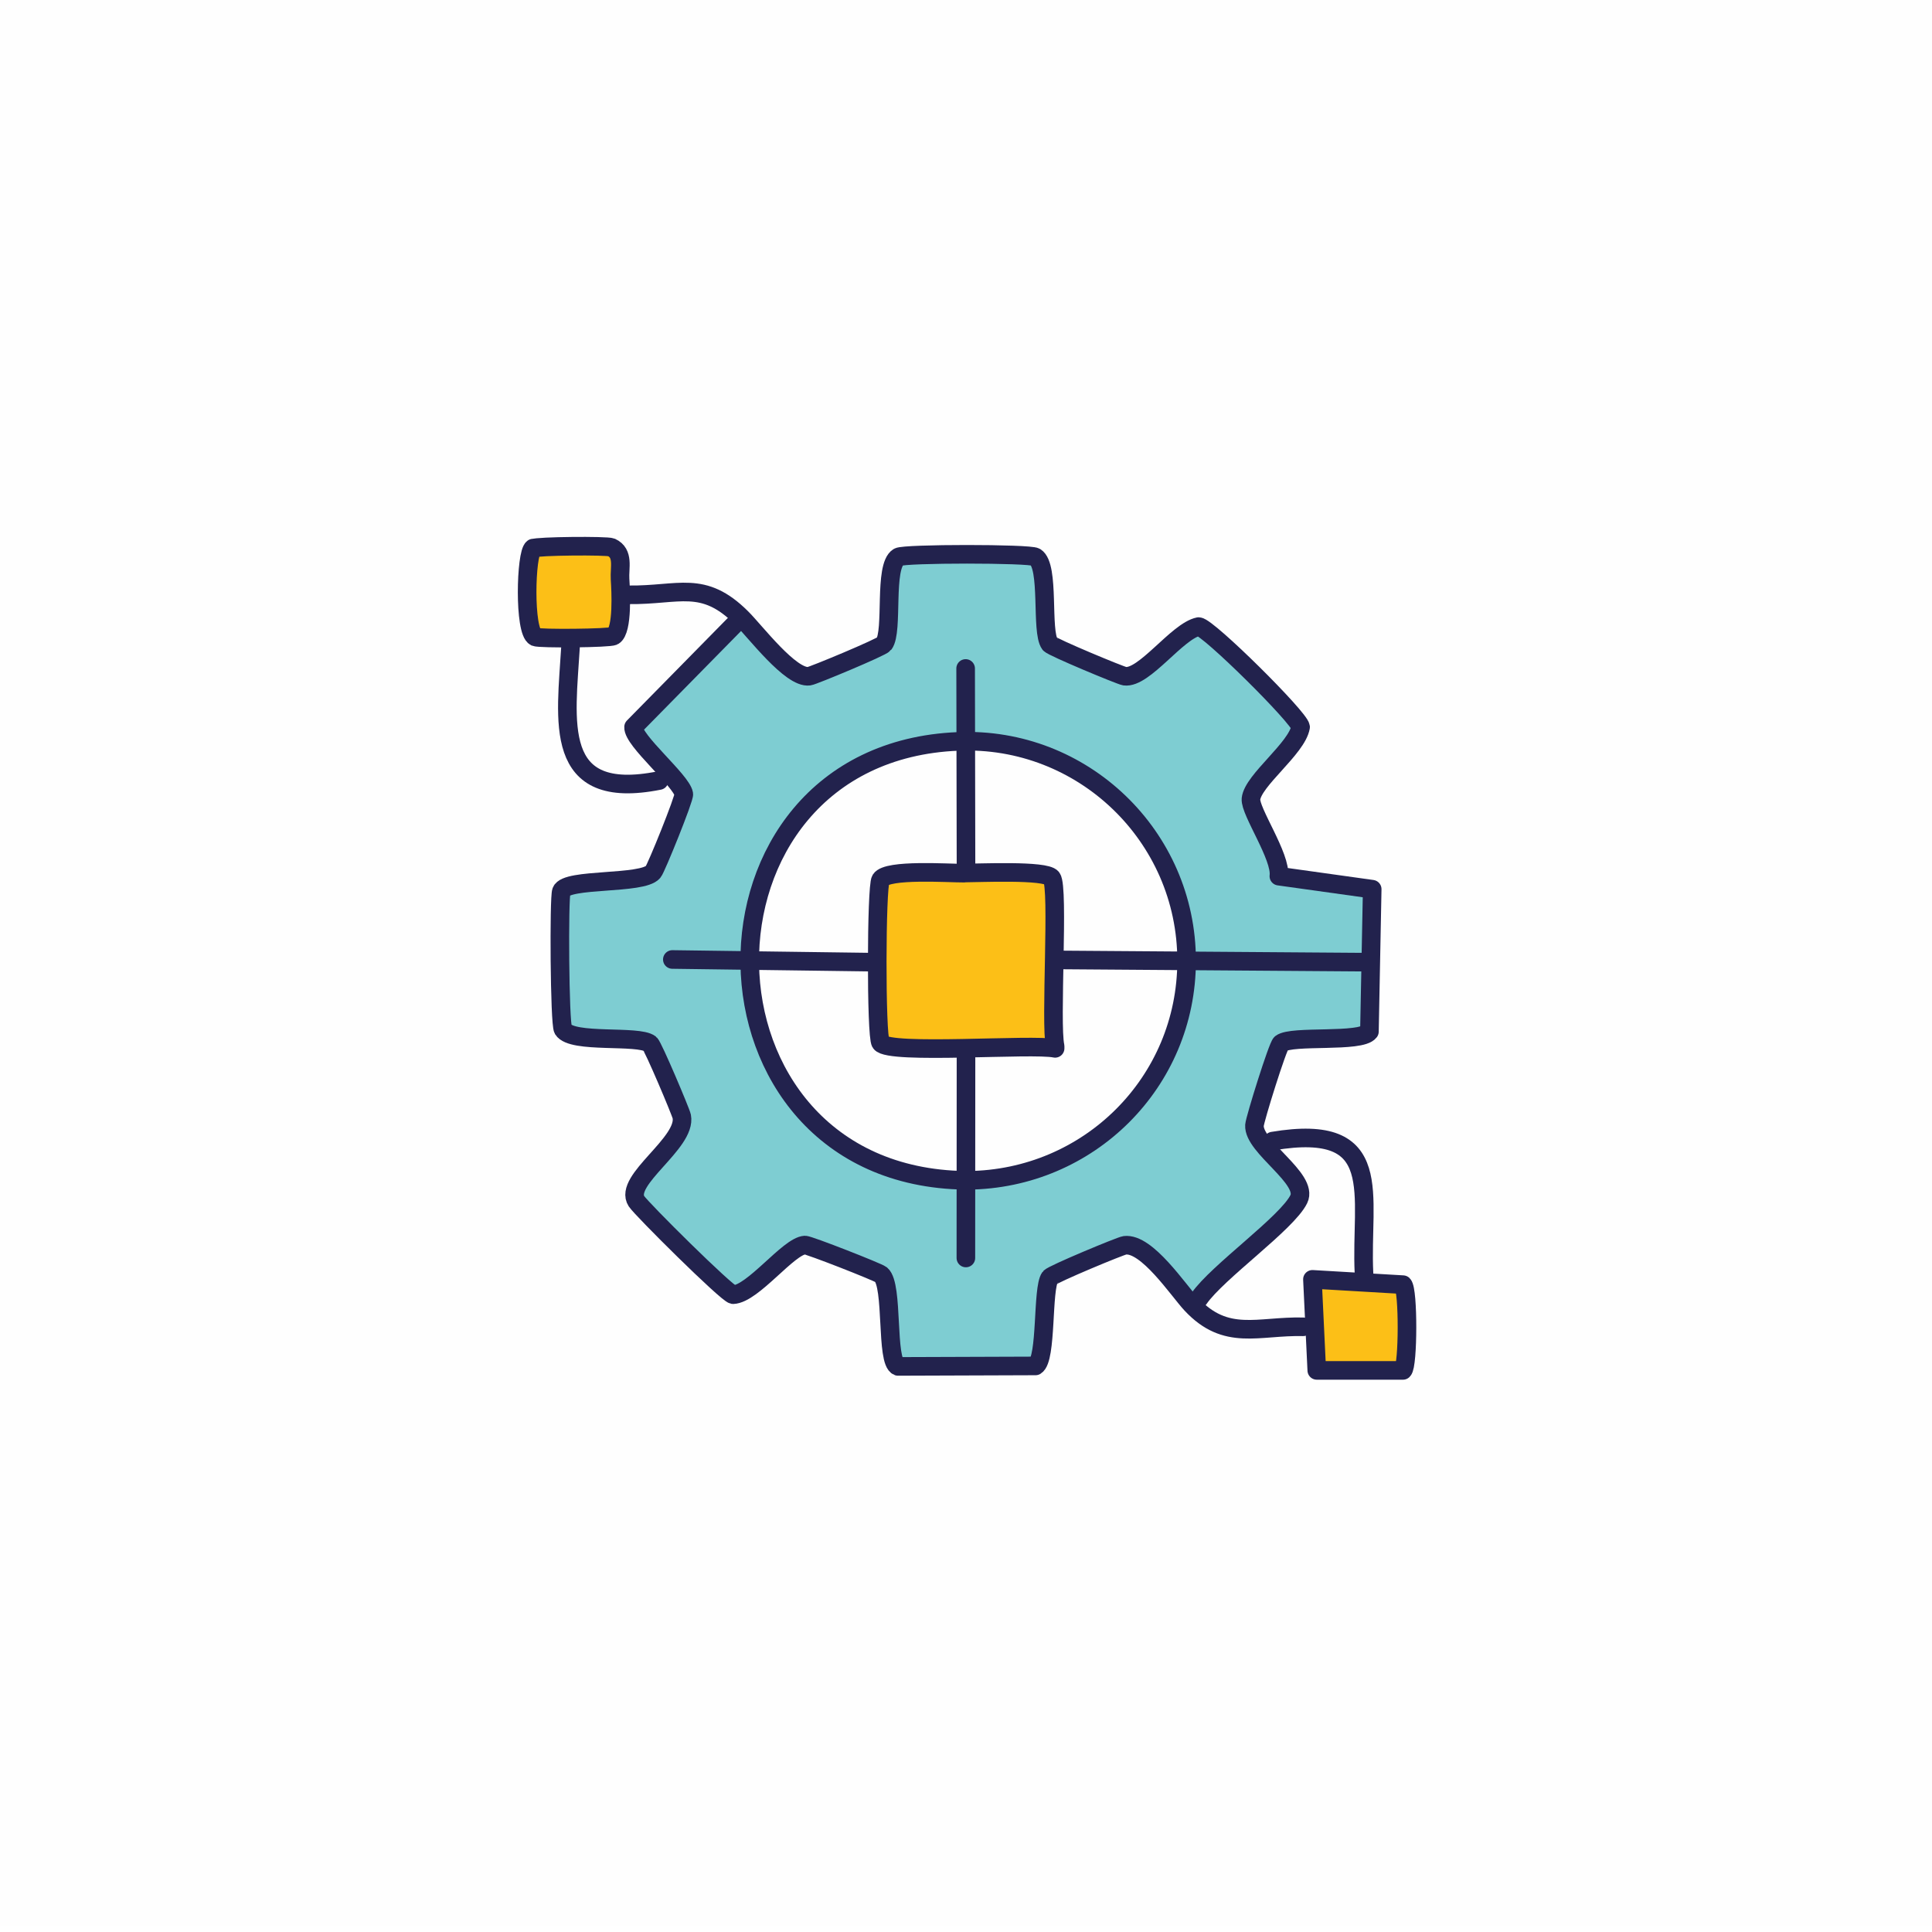
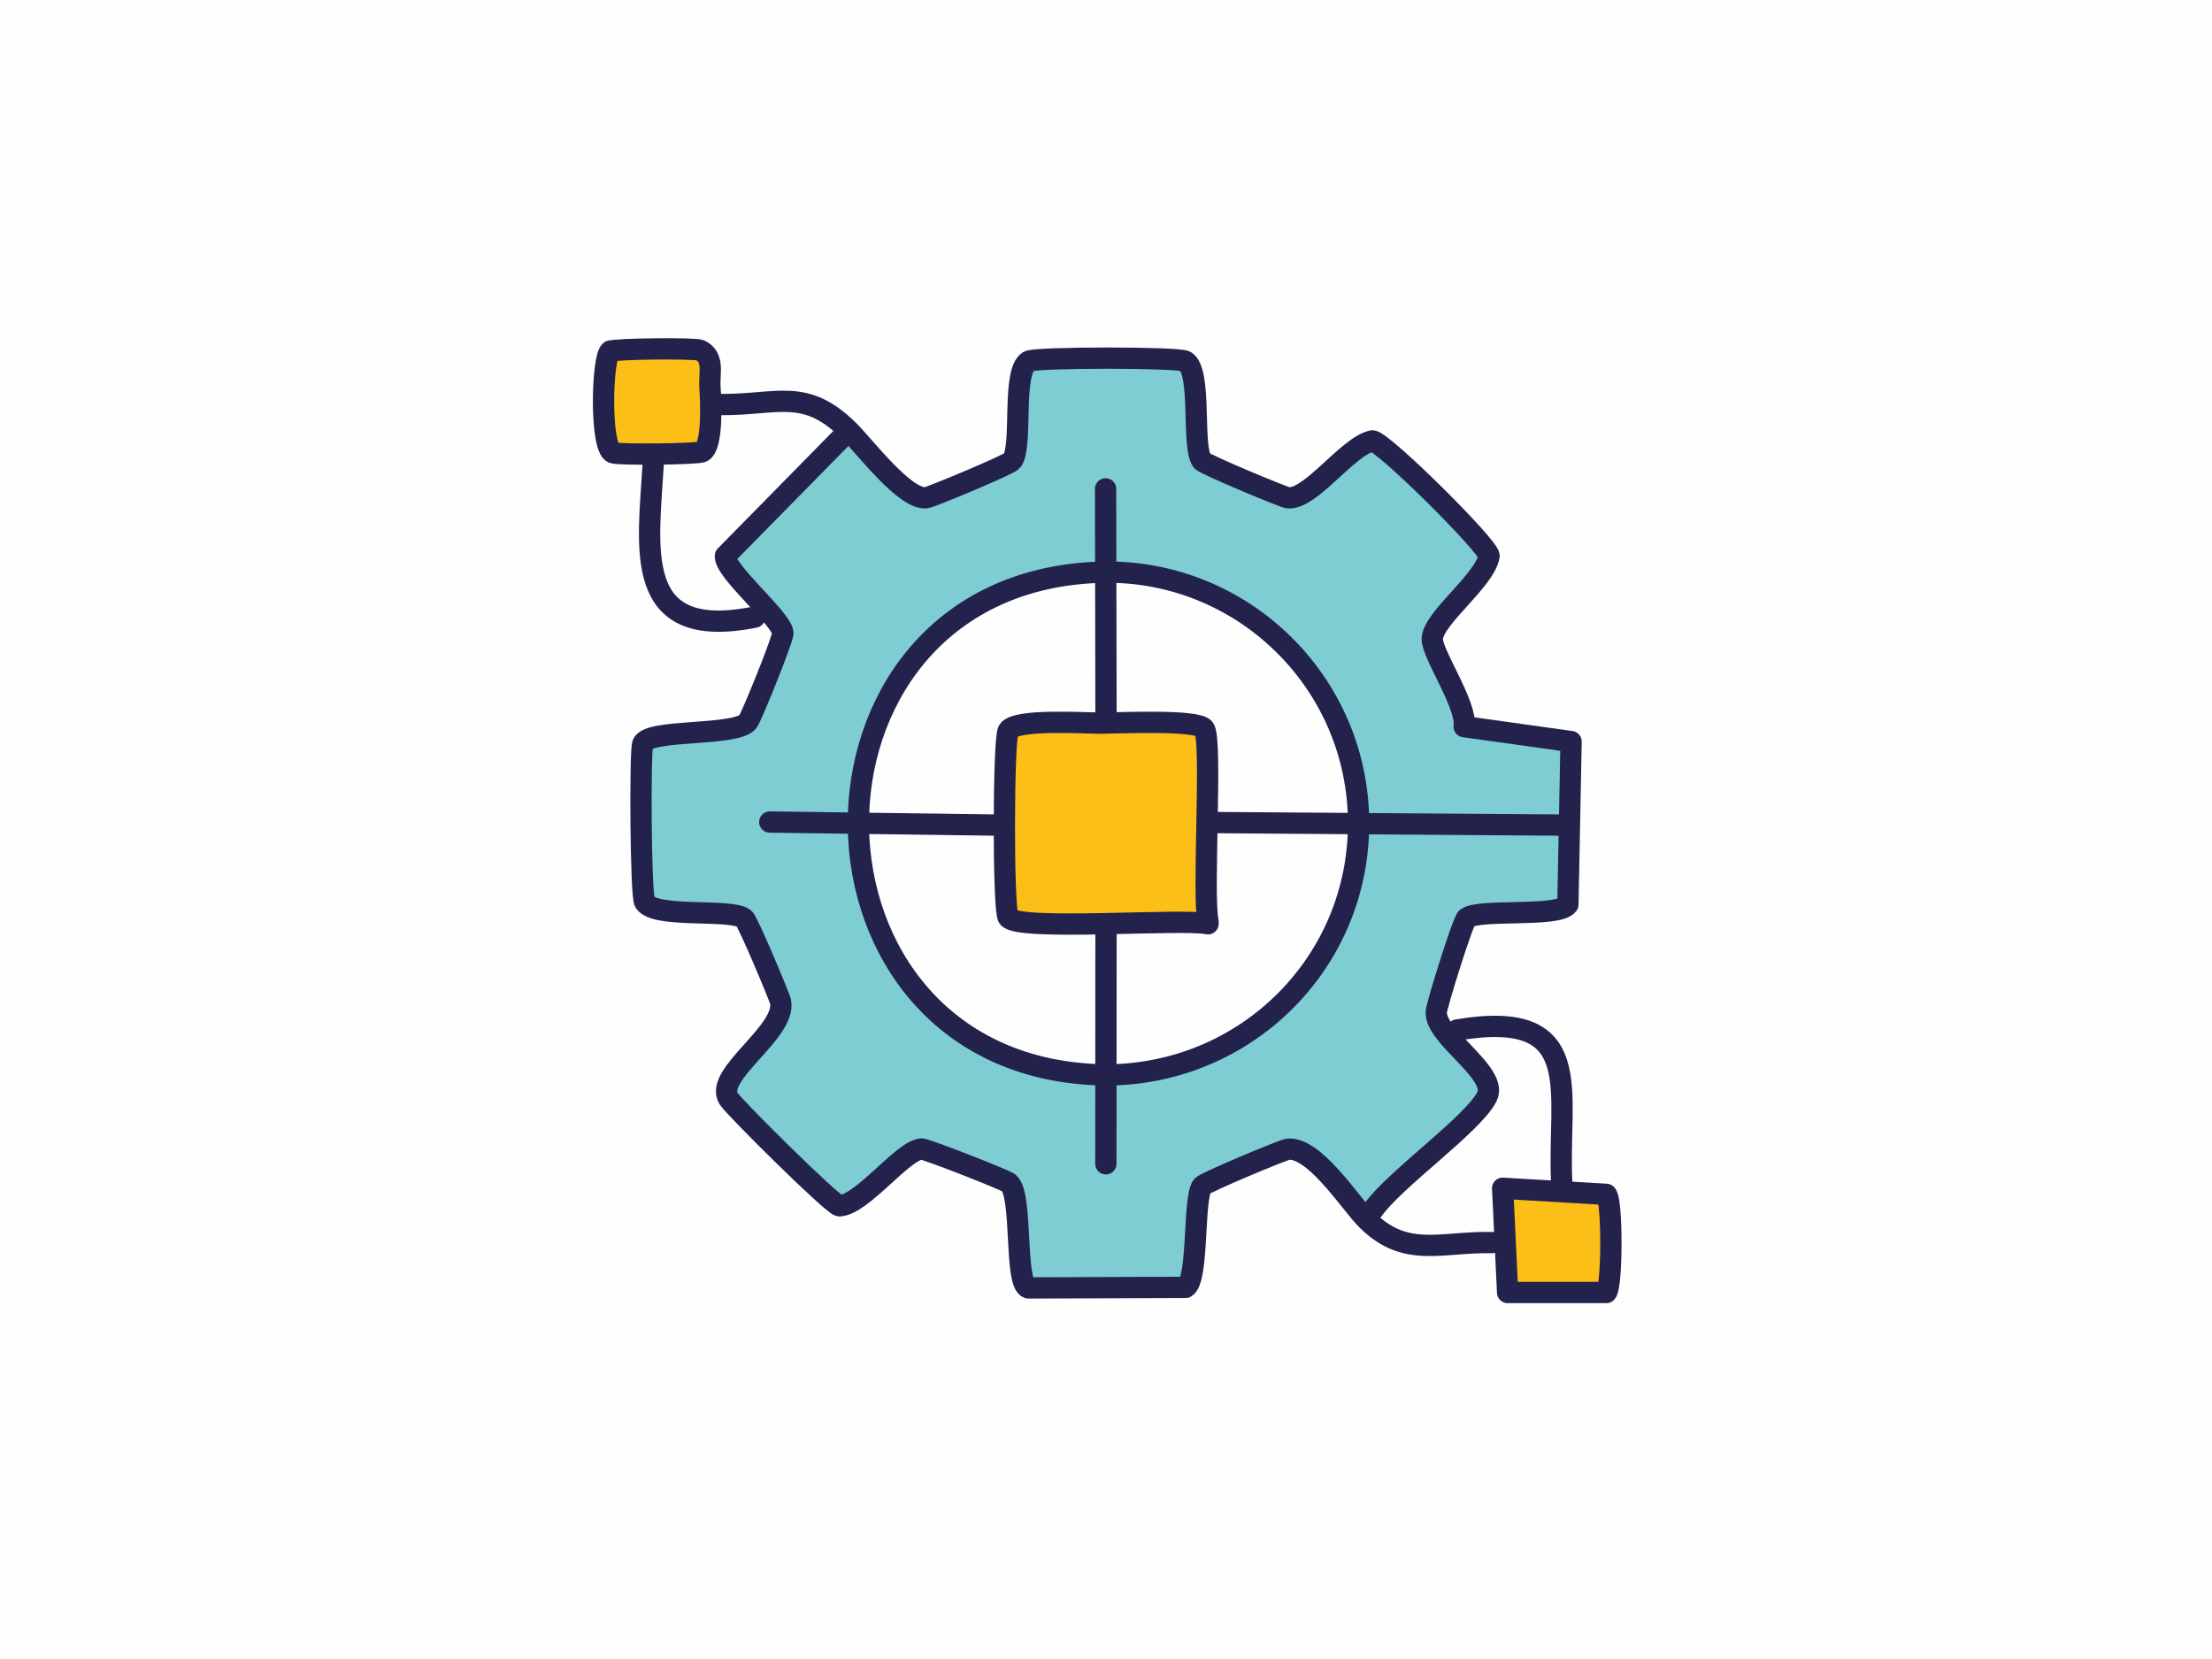
- <svg xmlns="http://www.w3.org/2000/svg" id="Layer_1" version="1.1" viewBox="0 0 160 160">
+ <svg xmlns="http://www.w3.org/2000/svg" id="Layer_1" version="1.1" viewBox="0 0 160 120">
  <defs>
    <style>
      .st0 {
        fill: #fcbf17;
      }

      .st0, .st1, .st2 {
        stroke: #22224d;
        stroke-linecap: round;
        stroke-linejoin: round;
        stroke-width: 1.54px;
      }

      .st3 {
        fill: #7ecdd2;
      }

      .st1 {
        fill: none;
      }

      .st2, .st4 {
        fill: #fefefe;
      }
    </style>
  </defs>
  <g id="Generative_Object">
    <g>
-       <rect class="st4" x="-23.06" y="-.5" width="206.12" height="160" />
+       <rect class="st4" x="-23.06" y="-20.5" width="206.12" height="160" />
      <g>
-         <path class="st3" d="M74.41,46.13c.48-.3,10.87-.3,11.35,0,1.21.76.43,6.17,1.19,7.2.21.27,5.86,2.62,6.2,2.67,1.62.22,4.35-3.75,6.13-4.11.79.05,8.35,7.54,8.44,8.32-.31,1.78-3.95,4.41-4.11,5.95-.1,1.03,2.52,4.79,2.31,6.4l7.73,1.08-.23,11.79c-.7.95-6.42.28-7.32.98-.28.22-2.16,6.25-2.2,6.78-.12,1.8,4.51,4.42,3.67,6.12-.97,1.98-6.75,6.03-8.27,8.24l-.63.49c-1.1-1.19-3.68-5.11-5.51-4.88-.33.04-6,2.4-6.2,2.67-.64.89-.23,6.75-1.19,7.32l-11.39.04c-1.04-.39-.36-6.72-1.4-7.6-.26-.22-5.96-2.47-6.31-2.45-1.37.08-4.29,4.03-5.95,4.11-.54-.12-7.57-7.1-8-7.74-1.13-1.75,4.17-4.82,3.75-7.02-.06-.36-2.37-5.81-2.63-6.02-.97-.75-6.45,0-7.2-1.19-.31-.49-.35-10.9-.14-11.44.43-1.11,6.7-.53,7.6-1.6.24-.3,2.6-6.12,2.54-6.45-.19-1.13-4.24-4.46-4.16-5.55l8.31-8.45.64-.59c1.1,1.08,4.08,5.04,5.6,4.83.33-.04,6-2.4,6.2-2.67.79-1.07-.05-6.43,1.19-7.2v-.03Z" />
+         <path class="st3" d="M74.41,26.13c.48-.3,10.87-.3,11.35,0,1.21.76.43,6.17,1.19,7.2.21.27,5.86,2.62,6.2,2.67,1.62.22,4.35-3.75,6.13-4.11.79.05,8.35,7.54,8.44,8.32-.31,1.78-3.95,4.41-4.11,5.95-.1,1.03,2.52,4.79,2.31,6.4l7.73,1.08-.23,11.79c-.7.95-6.42.28-7.32.98-.28.22-2.16,6.25-2.2,6.78-.12,1.8,4.51,4.42,3.67,6.12-.97,1.98-6.75,6.03-8.27,8.24l-.63.49c-1.1-1.19-3.68-5.11-5.51-4.88-.33.04-6,2.4-6.2,2.67-.64.89-.23,6.75-1.19,7.32l-11.39.04c-1.04-.39-.36-6.72-1.4-7.6-.26-.22-5.96-2.47-6.31-2.45-1.37.08-4.29,4.03-5.95,4.11-.54-.12-7.57-7.1-8-7.74-1.13-1.75,4.17-4.82,3.75-7.02-.06-.36-2.37-5.81-2.63-6.02-.97-.75-6.45,0-7.2-1.19-.31-.49-.35-10.9-.14-11.44.43-1.11,6.7-.53,7.6-1.6.24-.3,2.6-6.12,2.54-6.45-.19-1.13-4.24-4.46-4.16-5.55l8.31-8.45.64-.59c1.1,1.08,4.08,5.04,5.6,4.83.33-.04,6-2.4,6.2-2.67.79-1.07-.05-6.43,1.19-7.2v-.03h-.01Z" />
        <g>
-           <path class="st2" d="M98.27,79.56c0-10.32-8.61-18.59-18.92-18.16-23.28.94-22.94,36.03.59,36.35h.19c10.04-.08,18.14-8.12,18.14-18.18h0Z" />
-           <path class="st0" d="M79.85,72.3c1.17,0,6.75-.26,7.25.4.61.79-.14,12.07.28,13.94v.18c-1.87-.4-13.76.54-14.45-.46-.39-.55-.36-12.95,0-13.51.55-.89,5.66-.53,6.9-.54h.01Z" />
+           <path class="st2" d="M98.27,59.56c0-10.32-8.61-18.59-18.92-18.16-23.28.94-22.94,36.03.59,36.35h.19c10.04-.08,18.14-8.12,18.14-18.18h0Z" />
+           <path class="st0" d="M79.85,52.3c1.17,0,6.75-.26,7.25.4.61.79-.14,12.07.28,13.94v.18c-1.87-.4-13.76.54-14.45-.46-.39-.55-.36-12.95,0-13.51.55-.89,5.66-.53,6.9-.54h.02Z" />
        </g>
      </g>
-       <path class="st0" d="M108.69,105.95h0l7.5.44c.45.45.43,6.7,0,7.1h-7.14l-.36-7.54Z" />
-       <path class="st0" d="M44.15,45.41c.3-.19,6.11-.24,6.48-.08,1.06.49.66,1.69.72,2.63s.24,4.23-.54,4.71c-.31.19-6.11.24-6.48.08-.95-.45-.79-6.94-.18-7.36h0Z" />
+       <path class="st0" d="M108.69,85.95h0l7.5.44c.45.45.43,6.7,0,7.1h-7.14l-.36-7.54Z" />
+       <path class="st0" d="M44.15,25.41c.3-.19,6.11-.24,6.48-.08,1.06.49.66,1.69.72,2.63s.24,4.23-.54,4.71c-.31.19-6.11.24-6.48.08-.95-.45-.79-6.94-.18-7.36h0v.02Z" />
    </g>
    <g>
-       <line class="st1" x1="79.97" y1="55.36" x2="80" y2="71.58" />
-       <path class="st1" d="M60.78,51.76l-8.31,8.45c-.08,1.1,3.97,4.43,4.16,5.55.06.35-2.29,6.16-2.54,6.45-.9,1.07-7.18.49-7.6,1.6-.21.53-.15,10.95.14,11.44.75,1.2,6.24.44,7.2,1.19.26.21,2.56,5.66,2.63,6.02.43,2.2-4.87,5.28-3.75,7.02.43.66,7.46,7.64,8,7.74,1.65-.06,4.59-4.03,5.95-4.11.33-.01,6.04,2.23,6.31,2.45,1.04.88.37,7.21,1.4,7.6l11.39-.04c.95-.57.54-6.43,1.19-7.32.19-.27,5.86-2.63,6.2-2.67,1.83-.22,4.42,3.71,5.51,4.88,2.89,3.1,5.53,1.78,9.26,1.87" />
-       <path class="st1" d="M105.4,94.5c9.52-1.6,7.24,4.48,7.56,10.95" />
-       <path class="st1" d="M52.07,49.26c4.17.05,6.14-1.28,9.34,1.91,1.1,1.08,4.08,5.04,5.6,4.83.33-.04,6-2.4,6.2-2.67.79-1.07-.05-6.43,1.19-7.2.48-.3,10.87-.3,11.35,0,1.21.76.43,6.17,1.19,7.2.21.27,5.86,2.62,6.2,2.67,1.62.22,4.35-3.75,6.13-4.11.79.05,8.35,7.54,8.44,8.32-.31,1.78-3.95,4.41-4.11,5.95-.1,1.03,2.52,4.79,2.31,6.4l7.73,1.08-.23,11.79c-.7.95-6.42.28-7.32.98-.28.22-2.16,6.25-2.2,6.78-.12,1.8,4.51,4.42,3.67,6.12-.97,1.98-6.75,6.03-8.27,8.24" />
-       <line class="st1" x1="80" y1="87.6" x2="79.99" y2="104.18" />
-       <path class="st1" d="M47.25,53.55c-.36,6.13-1.58,12.87,7.34,11.09" />
-       <line class="st1" x1="88.1" y1="79.5" x2="112.79" y2="79.68" />
-       <line class="st1" x1="55.68" y1="79.46" x2="72.08" y2="79.68" />
+       <line class="st1" x1="79.97" y1="35.36" x2="80" y2="51.58" />
+       <path class="st1" d="M60.78,31.76l-8.31,8.45c-.08,1.1,3.97,4.43,4.16,5.55.06.35-2.29,6.16-2.54,6.45-.9,1.07-7.18.49-7.6,1.6-.21.53-.15,10.95.14,11.44.75,1.2,6.24.44,7.2,1.19.26.21,2.56,5.66,2.63,6.02.43,2.2-4.87,5.28-3.75,7.02.43.66,7.46,7.64,8,7.74,1.65-.06,4.59-4.03,5.95-4.11.33-.01,6.04,2.23,6.31,2.45,1.04.88.37,7.21,1.4,7.6l11.39-.04c.95-.57.54-6.43,1.19-7.32.19-.27,5.86-2.63,6.2-2.67,1.83-.22,4.42,3.71,5.51,4.88,2.89,3.1,5.53,1.78,9.26,1.87" />
+       <path class="st1" d="M105.4,74.5c9.52-1.6,7.24,4.48,7.56,10.95" />
+       <path class="st1" d="M52.07,29.26c4.17.05,6.14-1.28,9.34,1.91,1.1,1.08,4.08,5.04,5.6,4.83.33-.04,6-2.4,6.2-2.67.79-1.07-.05-6.43,1.19-7.2.48-.3,10.87-.3,11.35,0,1.21.76.43,6.17,1.19,7.2.21.27,5.86,2.62,6.2,2.67,1.62.22,4.35-3.75,6.13-4.11.79.05,8.35,7.54,8.44,8.32-.31,1.78-3.95,4.41-4.11,5.95-.1,1.03,2.52,4.79,2.31,6.4l7.73,1.08-.23,11.79c-.7.95-6.42.28-7.32.98-.28.22-2.16,6.25-2.2,6.78-.12,1.8,4.51,4.42,3.67,6.12-.97,1.98-6.75,6.03-8.27,8.24" />
+       <line class="st1" x1="80" y1="67.6" x2="79.99" y2="84.18" />
+       <path class="st1" d="M47.25,33.55c-.36,6.13-1.58,12.87,7.34,11.09" />
+       <line class="st1" x1="88.1" y1="59.5" x2="112.79" y2="59.68" />
+       <line class="st1" x1="55.68" y1="59.46" x2="72.08" y2="59.68" />
    </g>
  </g>
</svg>
